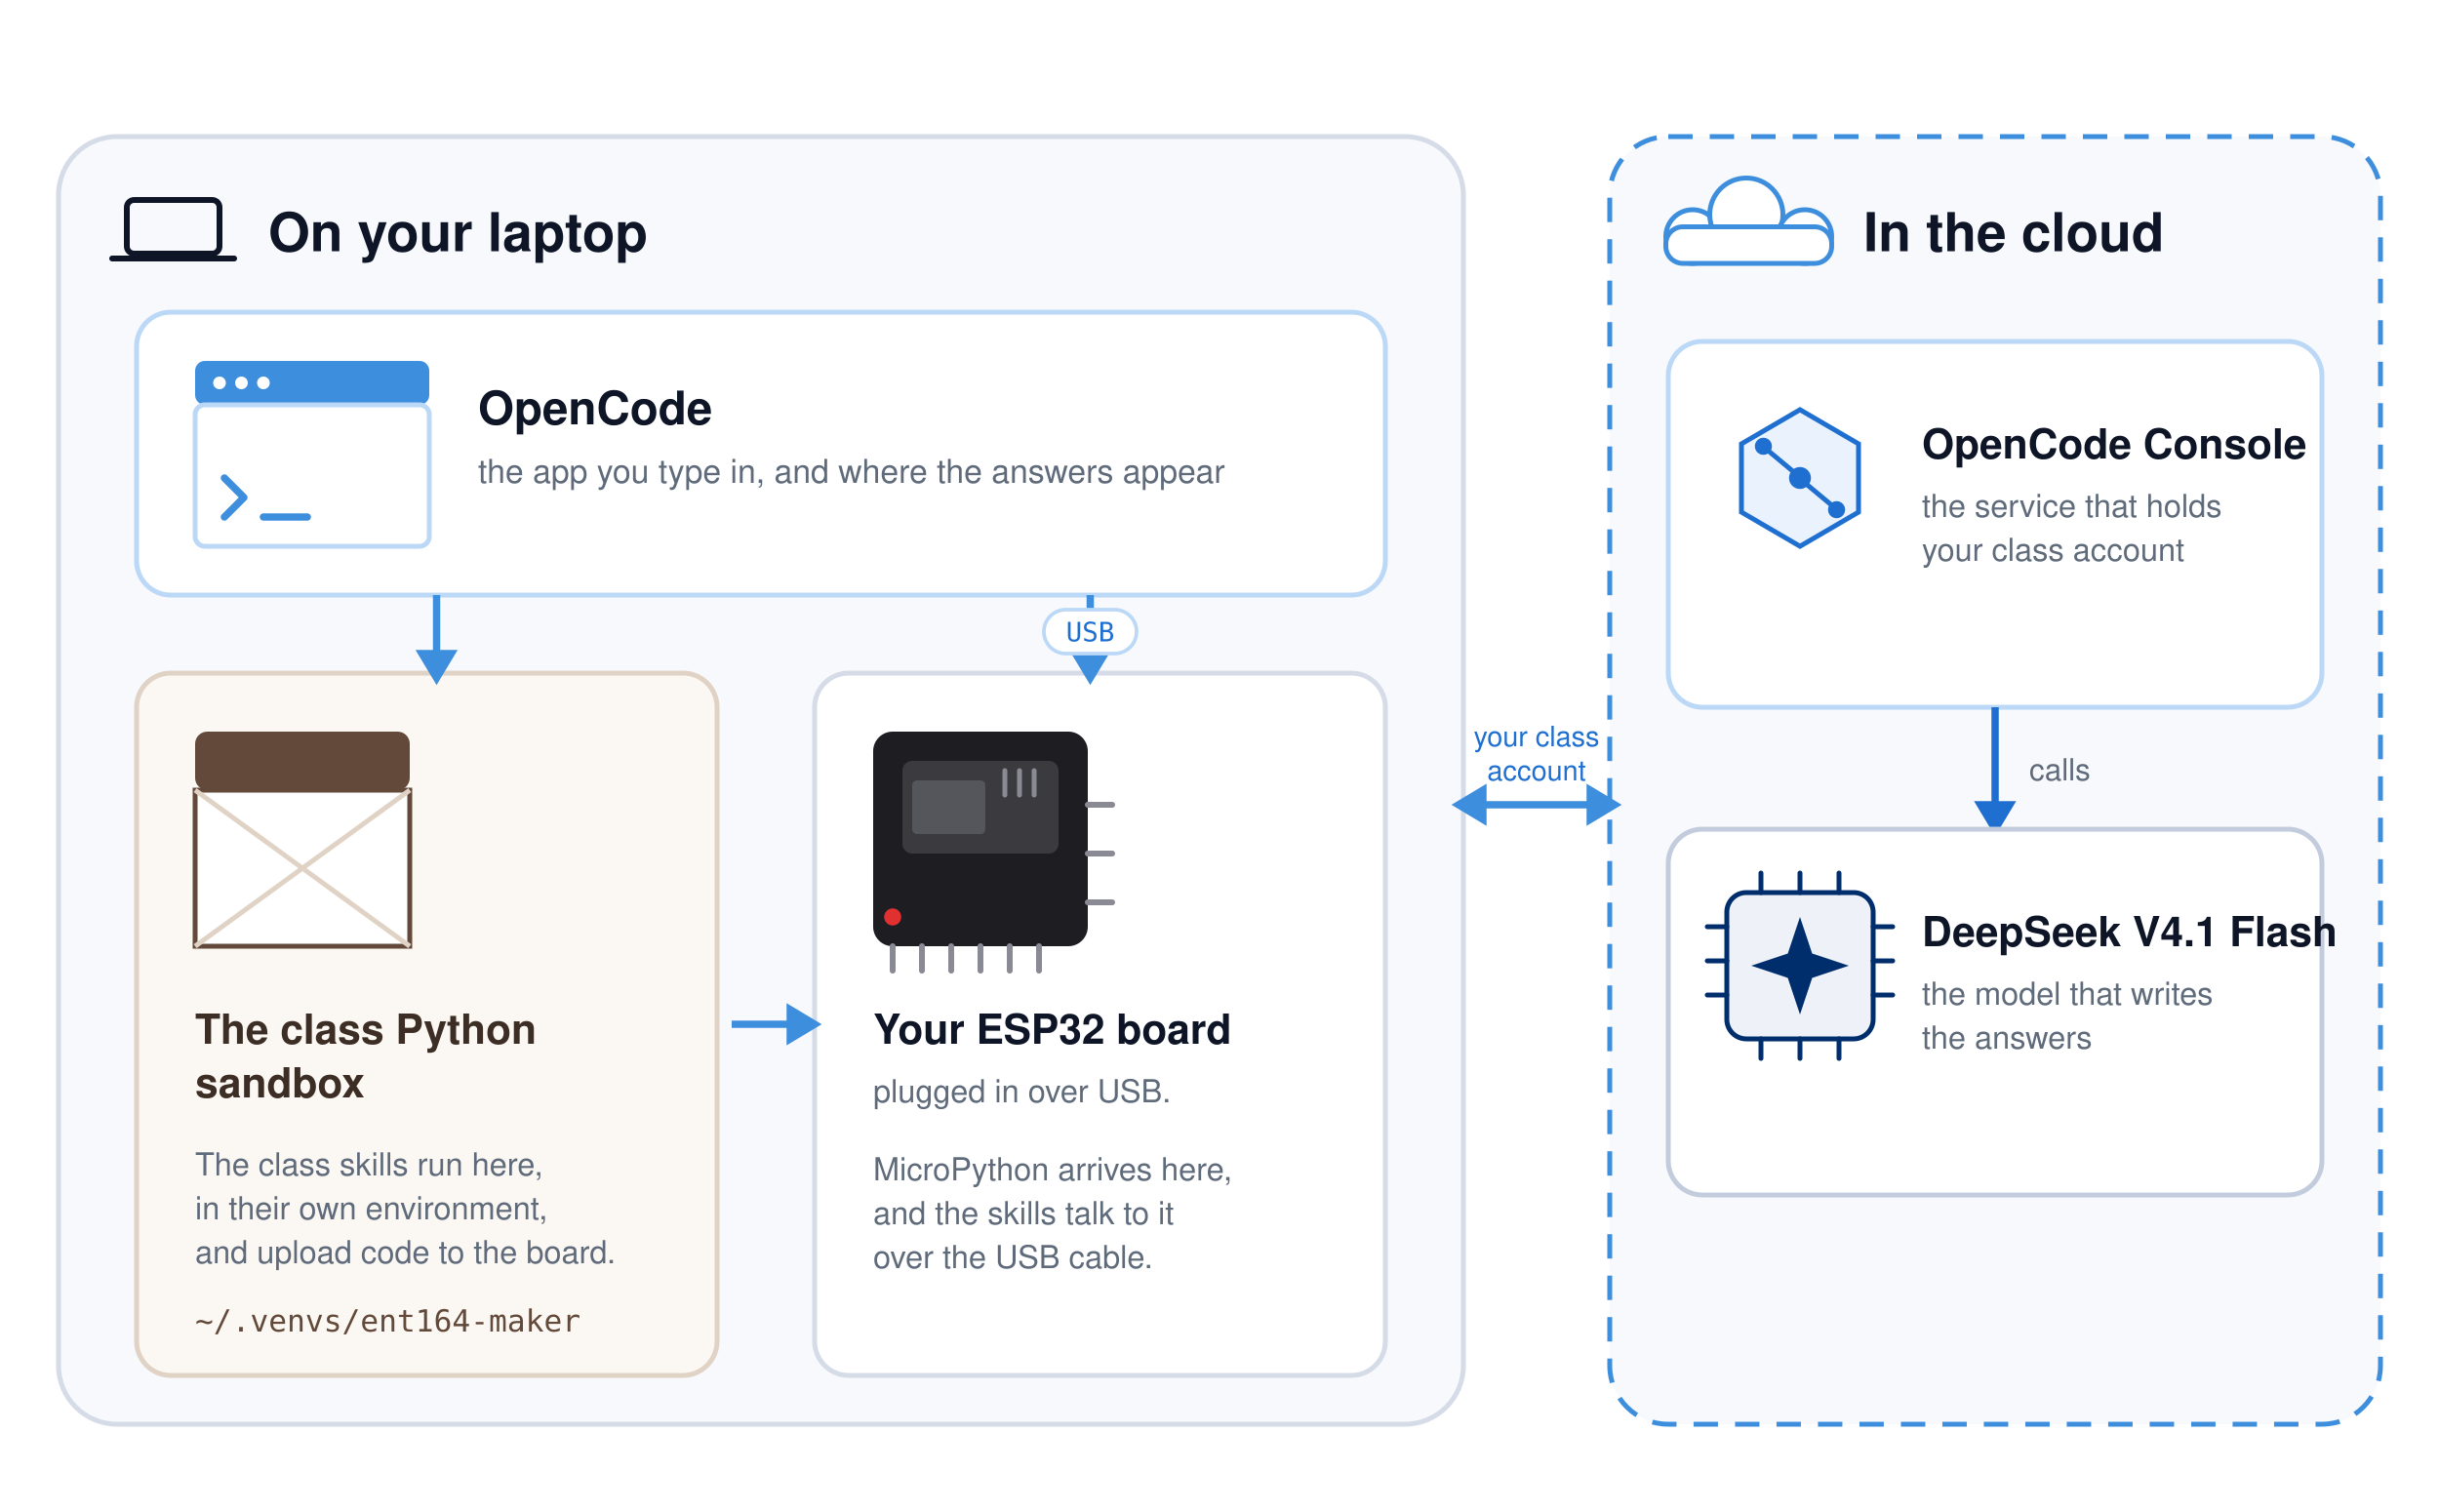
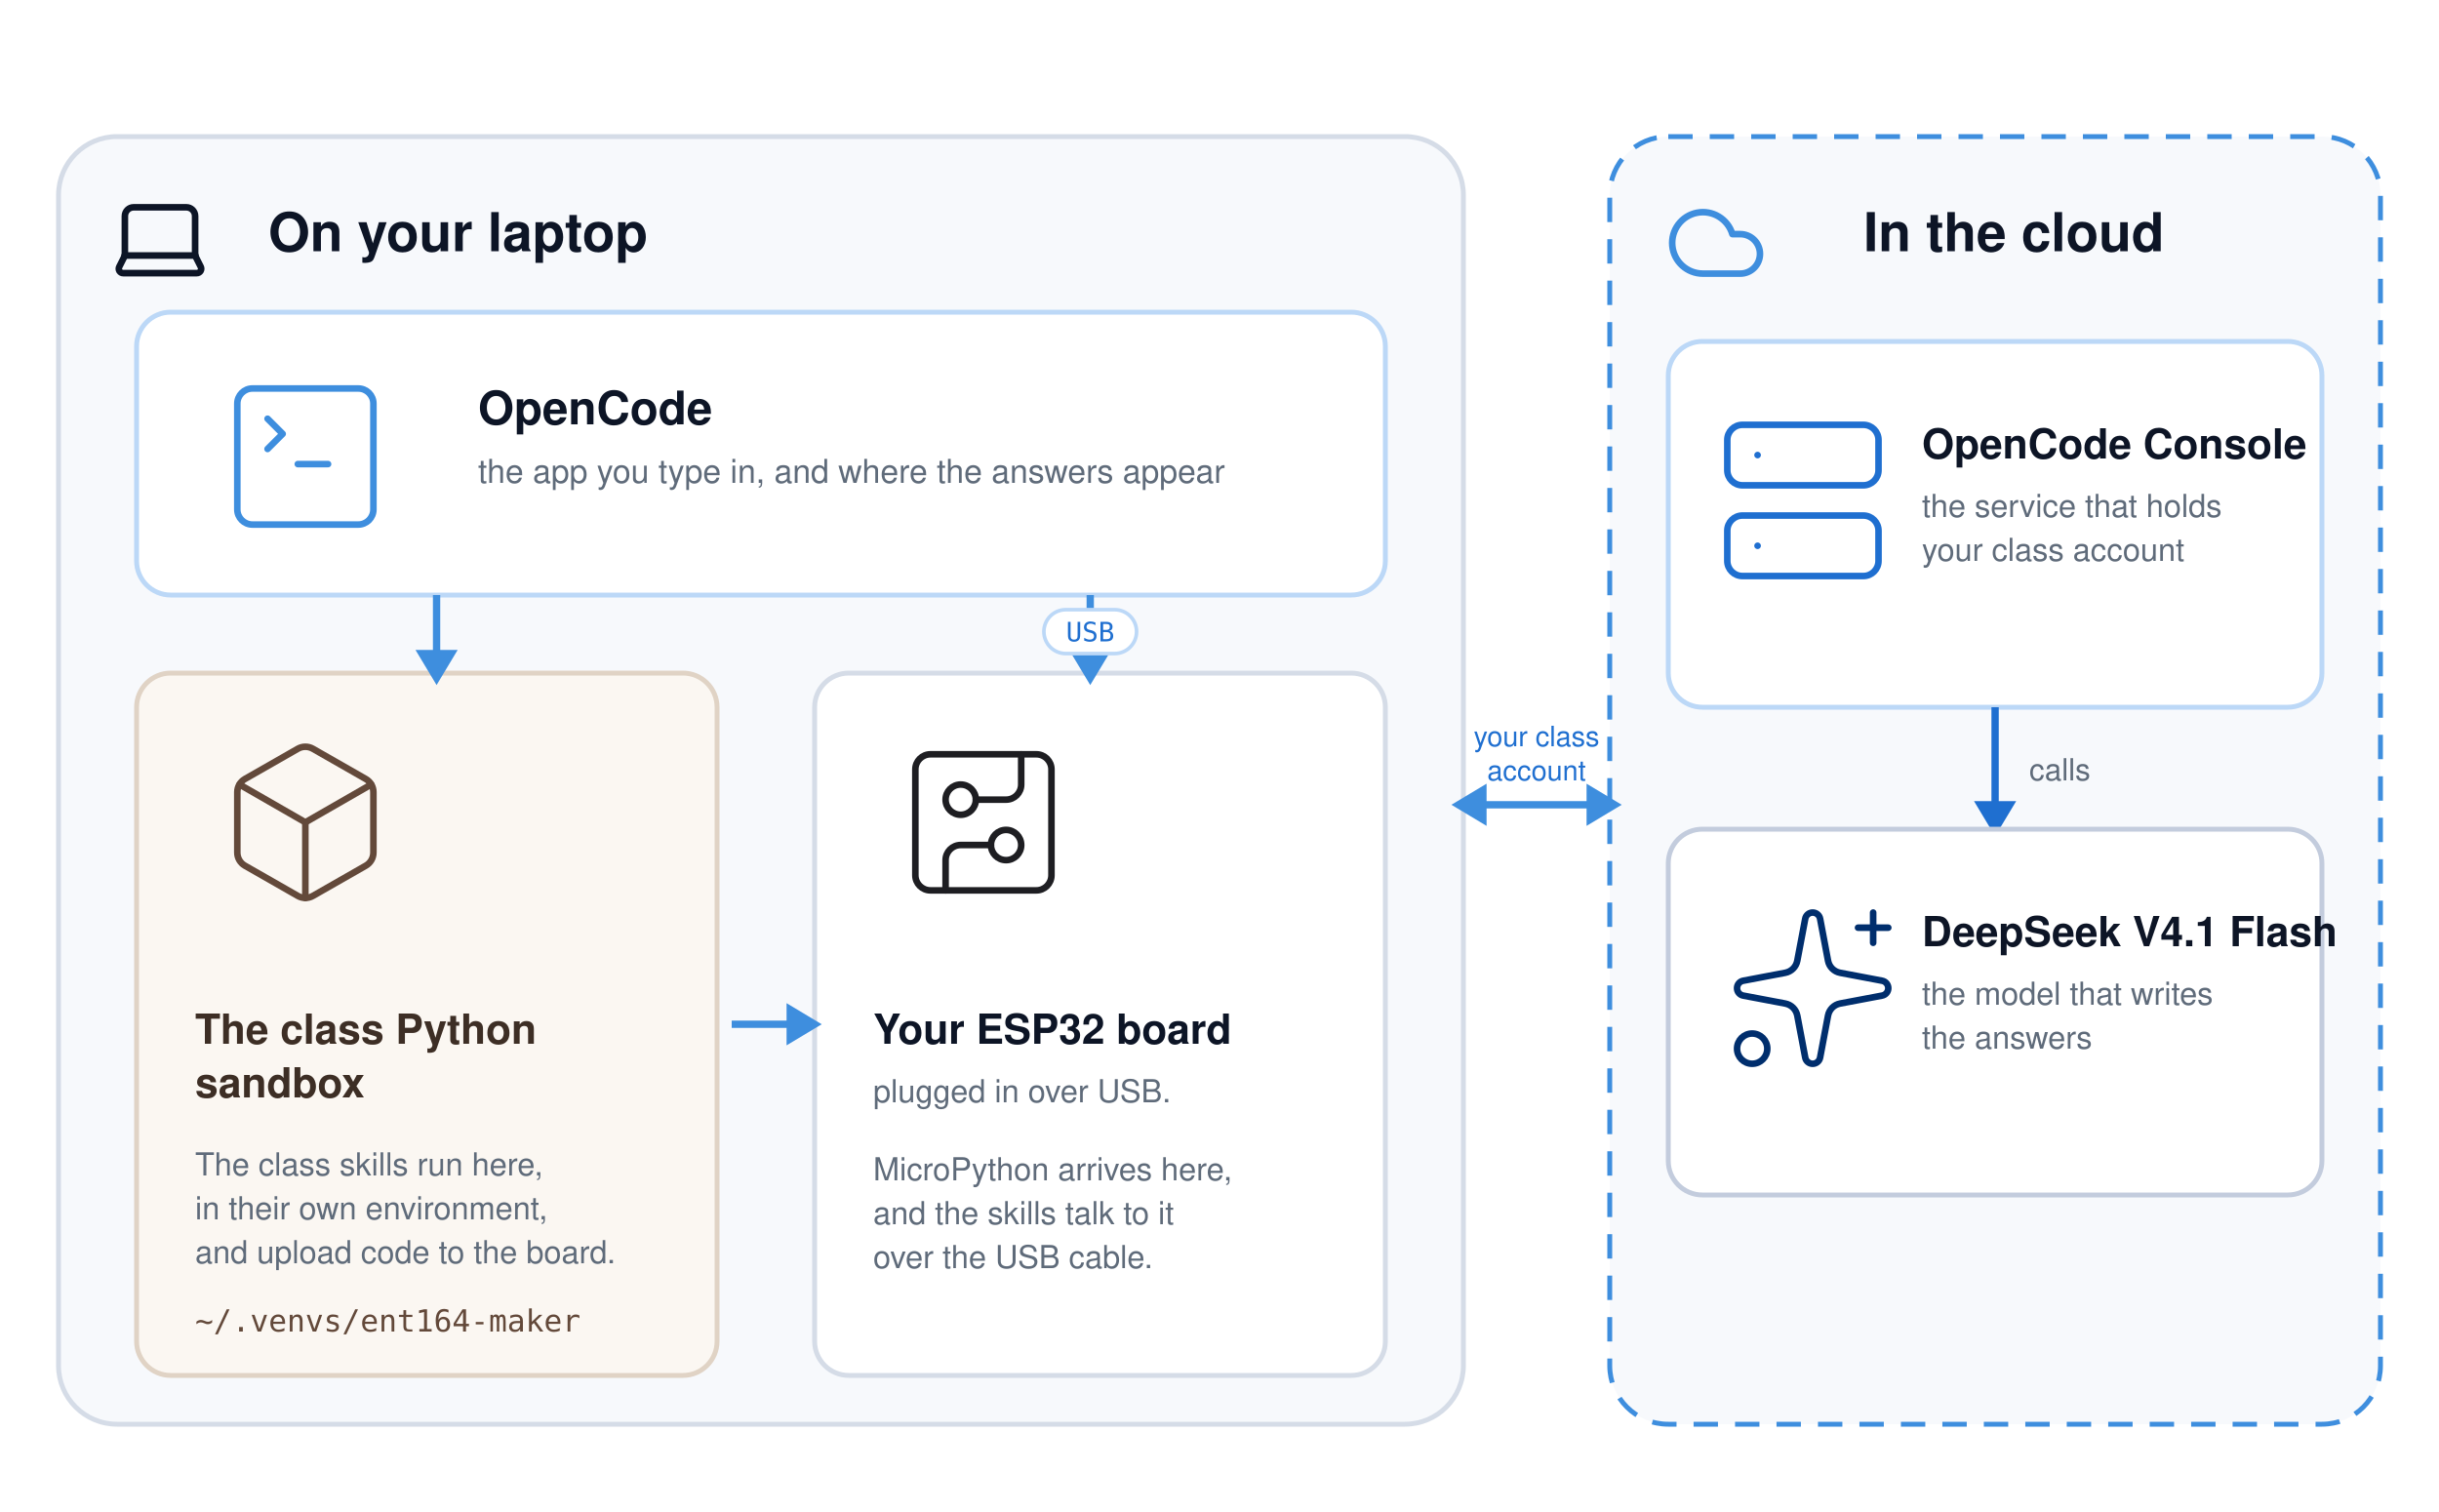
<svg xmlns="http://www.w3.org/2000/svg" width="1000" height="620" viewBox="0 0 1000 620" role="img" font-family="-apple-system, BlinkMacSystemFont, 'Segoe UI', Helvetica, Arial, sans-serif">
  <rect width="1000" height="620" fill="#ffffff" />
  <rect x="24" y="56" width="576" height="528" rx="24" fill="#f7f9fc" stroke="#d5dce7" stroke-width="2" />
-   <g fill="none" stroke="#0d1526" stroke-width="2.4" stroke-linecap="round">
-     <rect x="52" y="82" width="38" height="22" rx="3" />
-     <line x1="46" y1="106" x2="96" y2="106" />
+   <g transform="translate(44, 76) scale(1.8)" fill="none" stroke="#0d1526" stroke-width="1.5" stroke-linecap="round" stroke-linejoin="round">
+     <path d="M18 5a2 2 0 0 1 2 2v8.526a2 2 0 0 0 .212.897l1.068 2.127a1 1 0 0 1-.9 1.45H3.62a1 1 0 0 1-.9-1.45l1.068-2.127A2 2 0 0 0 4 15.526V7a2 2 0 0 1 2-2z" />
+     <path d="M20.054 15.987H3.946" />
  </g>
  <text x="110" y="103" font-size="22" font-weight="700" fill="#0d1526">On your laptop</text>
  <rect x="56" y="128" width="512" height="116" rx="14" fill="#ffffff" stroke="#bcd8f7" stroke-width="2" />
-   <g>
-     <rect x="80" y="148" width="96" height="18" rx="4" fill="#3E8EDE" />
-     <circle cx="90" cy="157" r="2.6" fill="#ffffff" />
-     <circle cx="99" cy="157" r="2.6" fill="#ffffff" />
-     <circle cx="108" cy="157" r="2.6" fill="#ffffff" />
-     <rect x="80" y="166" width="96" height="58" rx="4" fill="#ffffff" stroke="#bcd8f7" stroke-width="2" />
-     <polyline points="92,196 100,204 92,212" fill="none" stroke="#3E8EDE" stroke-width="3" stroke-linecap="round" stroke-linejoin="round" />
-     <line x1="108" y1="212" x2="126" y2="212" stroke="#3E8EDE" stroke-width="3" stroke-linecap="round" />
+   <g transform="translate(88, 150) scale(3.1)" fill="none" stroke="#3E8EDE" stroke-width="0.87" stroke-linecap="round" stroke-linejoin="round">
+     <path d="m7 11 2-2-2-2" />
+     <path d="M11 13h4" />
+     <rect width="18" height="18" x="3" y="3" rx="2" ry="2" />
  </g>
  <text x="196" y="174" font-size="19" font-weight="700" fill="#0d1526">OpenCode</text>
  <text x="196" y="198" font-size="13.5" fill="#5f6b7a">the app you type in, and where the answers appear</text>
  <rect x="56" y="276" width="238" height="288" rx="14" fill="#fbf7f2" stroke="#e0d3c5" stroke-width="2" />
-   <g>
-     <rect x="80" y="300" width="88" height="24" rx="5" fill="#63493A" />
-     <rect x="80" y="324" width="88" height="64" fill="#ffffff" stroke="#63493A" stroke-width="2" />
-     <line x1="80" y1="324" x2="168" y2="388" stroke="#e0d3c5" stroke-width="2" />
-     <line x1="168" y1="324" x2="80" y2="388" stroke="#e0d3c5" stroke-width="2" />
+   <g transform="translate(88, 300) scale(3.1)" fill="none" stroke="#63493A" stroke-width="0.87" stroke-linecap="round" stroke-linejoin="round">
+     <path d="M21 8a2 2 0 0 0-1-1.73l-7-4a2 2 0 0 0-2 0l-7 4A2 2 0 0 0 3 8v8a2 2 0 0 0 1 1.73l7 4a2 2 0 0 0 2 0l7-4A2 2 0 0 0 21 16Z" />
+     <path d="m3.3 7 8.7 5 8.7-5" />
+     <path d="M12 22V12" />
  </g>
  <text x="80" y="428" font-size="17" font-weight="700" fill="#3D2E25">The class Python</text>
  <text x="80" y="450" font-size="17" font-weight="700" fill="#3D2E25">sandbox</text>
  <text x="80" y="482" font-size="13" fill="#5f6b7a">The class skills run here,</text>
  <text x="80" y="500" font-size="13" fill="#5f6b7a">in their own environment,</text>
  <text x="80" y="518" font-size="13" fill="#5f6b7a">and upload code to the board.</text>
  <text x="80" y="546" font-size="12.5" fill="#63493A" font-family="ui-monospace, SFMono-Regular, Menlo, monospace">~/.venvs/ent164-maker</text>
  <rect x="334" y="276" width="234" height="288" rx="14" fill="#ffffff" stroke="#d5dce7" stroke-width="2" />
-   <g>
-     <rect x="358" y="300" width="88" height="88" rx="8" fill="#1e1e22" />
-     <rect x="370" y="312" width="64" height="38" rx="4" fill="#3a3a3f" />
-     <rect x="374" y="320" width="30" height="22" rx="2" fill="#55555c" />
-     <g stroke="#8a8a94" stroke-width="2" stroke-linecap="round">
-       <line x1="412" y1="316" x2="412" y2="326" />
-       <line x1="418" y1="316" x2="418" y2="326" />
-       <line x1="424" y1="316" x2="424" y2="326" />
-     </g>
-     <circle cx="366" cy="376" r="3.5" fill="#e03030" />
-     <g stroke="#8a8a94" stroke-width="2.4" stroke-linecap="round">
-       <line x1="366" y1="388" x2="366" y2="398" />
-       <line x1="378" y1="388" x2="378" y2="398" />
-       <line x1="390" y1="388" x2="390" y2="398" />
-       <line x1="402" y1="388" x2="402" y2="398" />
-       <line x1="414" y1="388" x2="414" y2="398" />
-       <line x1="426" y1="388" x2="426" y2="398" />
-       <line x1="446" y1="330" x2="456" y2="330" />
-       <line x1="446" y1="350" x2="456" y2="350" />
-       <line x1="446" y1="370" x2="456" y2="370" />
-     </g>
+   <g transform="translate(366, 300) scale(3.1)" fill="none" stroke="#1e1e22" stroke-width="0.87" stroke-linecap="round" stroke-linejoin="round">
+     <rect width="18" height="18" x="3" y="3" rx="2" />
+     <path d="M11 9h4a2 2 0 0 0 2-2V3" />
+     <circle cx="9" cy="9" r="2" />
+     <path d="M7 21v-4a2 2 0 0 1 2-2h4" />
+     <circle cx="15" cy="15" r="2" />
  </g>
  <text x="358" y="428" font-size="17" font-weight="700" fill="#0d1526">Your ESP32 board</text>
  <text x="358" y="452" font-size="13" fill="#5f6b7a">plugged in over USB.</text>
  <text x="358" y="484" font-size="13" fill="#5f6b7a">MicroPython arrives here,</text>
  <text x="358" y="502" font-size="13" fill="#5f6b7a">and the skills talk to it</text>
  <text x="358" y="520" font-size="13" fill="#5f6b7a">over the USB cable.</text>
  <g stroke="#3E8EDE" stroke-width="3" fill="#3E8EDE">
    <line x1="179" y1="244" x2="179" y2="270" />
    <path d="M173 268 L179 278 L185 268 Z" />
    <line x1="447" y1="244" x2="447" y2="270" />
    <path d="M441 268 L447 278 L453 268 Z" />
-   </g>
-   <g stroke="#3E8EDE" stroke-width="3" fill="#3E8EDE">
    <line x1="300" y1="420" x2="326" y2="420" />
    <path d="M324 414 L334 420 L324 426 Z" />
  </g>
  <rect x="428" y="250" width="38" height="18" rx="9" fill="#ffffff" stroke="#bcd8f7" stroke-width="1.5" />
  <text x="447" y="263" font-size="11" fill="#1F6FD0" text-anchor="middle" font-family="ui-monospace, SFMono-Regular, Menlo, monospace">USB</text>
  <rect x="660" y="56" width="316" height="528" rx="24" fill="#f7f9fc" stroke="#3E8EDE" stroke-width="2" stroke-dasharray="10 7" />
-   <g fill="#ffffff" stroke="#3E8EDE" stroke-width="2">
-     <circle cx="694" cy="97" r="11" />
-     <circle cx="716" cy="88" r="15" />
-     <circle cx="740" cy="97" r="11" />
+   <g transform="translate(682, 78) scale(1.8)" fill="none" stroke="#3E8EDE" stroke-width="1.5" stroke-linecap="round" stroke-linejoin="round">
+     <path d="M17.5 19H9a7 7 0 1 1 6.71-9h1.79a4.5 4.5 0 1 1 0 9Z" />
  </g>
-   <rect x="683" y="93" width="68" height="15" rx="7" fill="#ffffff" stroke="#3E8EDE" stroke-width="2" />
  <text x="764" y="103" font-size="22" font-weight="700" fill="#0d1526">In the cloud</text>
  <rect x="684" y="140" width="268" height="150" rx="14" fill="#ffffff" stroke="#bcd8f7" stroke-width="2" />
-   <g>
-     <polygon points="738,168 762,182 762,210 738,224 714,210 714,182" fill="#eaf3fd" stroke="#1F6FD0" stroke-width="2" />
-     <g stroke="#1F6FD0" stroke-width="2" stroke-linecap="round">
-       <line x1="724" y1="184" x2="736" y2="194" />
-       <line x1="740" y1="198" x2="752" y2="208" />
-     </g>
-     <circle cx="738" cy="196" r="4.5" fill="#1F6FD0" />
-     <circle cx="723" cy="183" r="3.5" fill="#1F6FD0" />
-     <circle cx="753" cy="209" r="3.5" fill="#1F6FD0" />
+   <g transform="translate(702, 168) scale(3.1)" fill="none" stroke="#1F6FD0" stroke-width="0.87" stroke-linecap="round" stroke-linejoin="round">
+     <rect width="20" height="8" x="2" y="2" rx="2" ry="2" />
+     <rect width="20" height="8" x="2" y="14" rx="2" ry="2" />
+     <line x1="6" x2="6.01" y1="6" y2="6" />
+     <line x1="6" x2="6.01" y1="18" y2="18" />
  </g>
  <text x="788" y="188" font-size="17" font-weight="700" fill="#0d1526">OpenCode Console</text>
  <text x="788" y="212" font-size="13" fill="#5f6b7a">the service that holds</text>
  <text x="788" y="230" font-size="13" fill="#5f6b7a">your class account</text>
  <g stroke="#1F6FD0" stroke-width="3" fill="#1F6FD0">
    <line x1="818" y1="290" x2="818" y2="332" />
    <path d="M812 330 L818 340 L824 330 Z" />
  </g>
  <text x="832" y="320" font-size="12.5" fill="#5f6b7a">calls</text>
  <rect x="684" y="340" width="268" height="150" rx="14" fill="#ffffff" stroke="#c3ccdd" stroke-width="2" />
-   <g>
-     <rect x="708" y="366" width="60" height="60" rx="8" fill="#eef2f8" stroke="#002E6D" stroke-width="2" />
-     <g stroke="#002E6D" stroke-width="2" stroke-linecap="round">
-       <line x1="700" y1="380" x2="708" y2="380" />
-       <line x1="700" y1="394" x2="708" y2="394" />
-       <line x1="700" y1="408" x2="708" y2="408" />
-       <line x1="768" y1="380" x2="776" y2="380" />
-       <line x1="768" y1="394" x2="776" y2="394" />
-       <line x1="768" y1="408" x2="776" y2="408" />
-       <line x1="722" y1="358" x2="722" y2="366" />
-       <line x1="738" y1="358" x2="738" y2="366" />
-       <line x1="754" y1="358" x2="754" y2="366" />
-       <line x1="722" y1="426" x2="722" y2="434" />
-       <line x1="738" y1="426" x2="738" y2="434" />
-       <line x1="754" y1="426" x2="754" y2="434" />
-     </g>
-     <path d="M738,376 L743,391 L758,396 L743,401 L738,416 L733,401 L718,396 L733,391 Z" fill="#002E6D" />
+   <g transform="translate(706, 368) scale(3.1)" fill="none" stroke="#002E6D" stroke-width="0.87" stroke-linecap="round" stroke-linejoin="round">
+     <path d="M11.017 2.814a1 1 0 0 1 1.966 0l1.051 5.558a2 2 0 0 0 1.594 1.594l5.558 1.051a1 1 0 0 1 0 1.966l-5.558 1.051a2 2 0 0 0-1.594 1.594l-1.051 5.558a1 1 0 0 1-1.966 0l-1.051-5.558a2 2 0 0 0-1.594-1.594l-5.558-1.051a1 1 0 0 1 0-1.966l5.558-1.051a2 2 0 0 0 1.594-1.594z" />
+     <path d="M20 2v4" />
+     <path d="M22 4h-4" />
+     <circle cx="4" cy="20" r="2" />
  </g>
  <text x="788" y="388" font-size="17" font-weight="700" fill="#0d1526">DeepSeek V4.1 Flash</text>
  <text x="788" y="412" font-size="13" fill="#5f6b7a">the model that writes</text>
  <text x="788" y="430" font-size="13" fill="#5f6b7a">the answers</text>
  <g stroke="#3E8EDE" stroke-width="3" fill="#3E8EDE">
    <line x1="608" y1="330" x2="652" y2="330" />
    <path d="M608 324 L598 330 L608 336 Z" />
    <path d="M652 324 L662 330 L652 336 Z" />
  </g>
  <text x="630" y="306" font-size="11.5" fill="#1F6FD0" text-anchor="middle">your class</text>
  <text x="630" y="320" font-size="11.5" fill="#1F6FD0" text-anchor="middle">account</text>
</svg>
